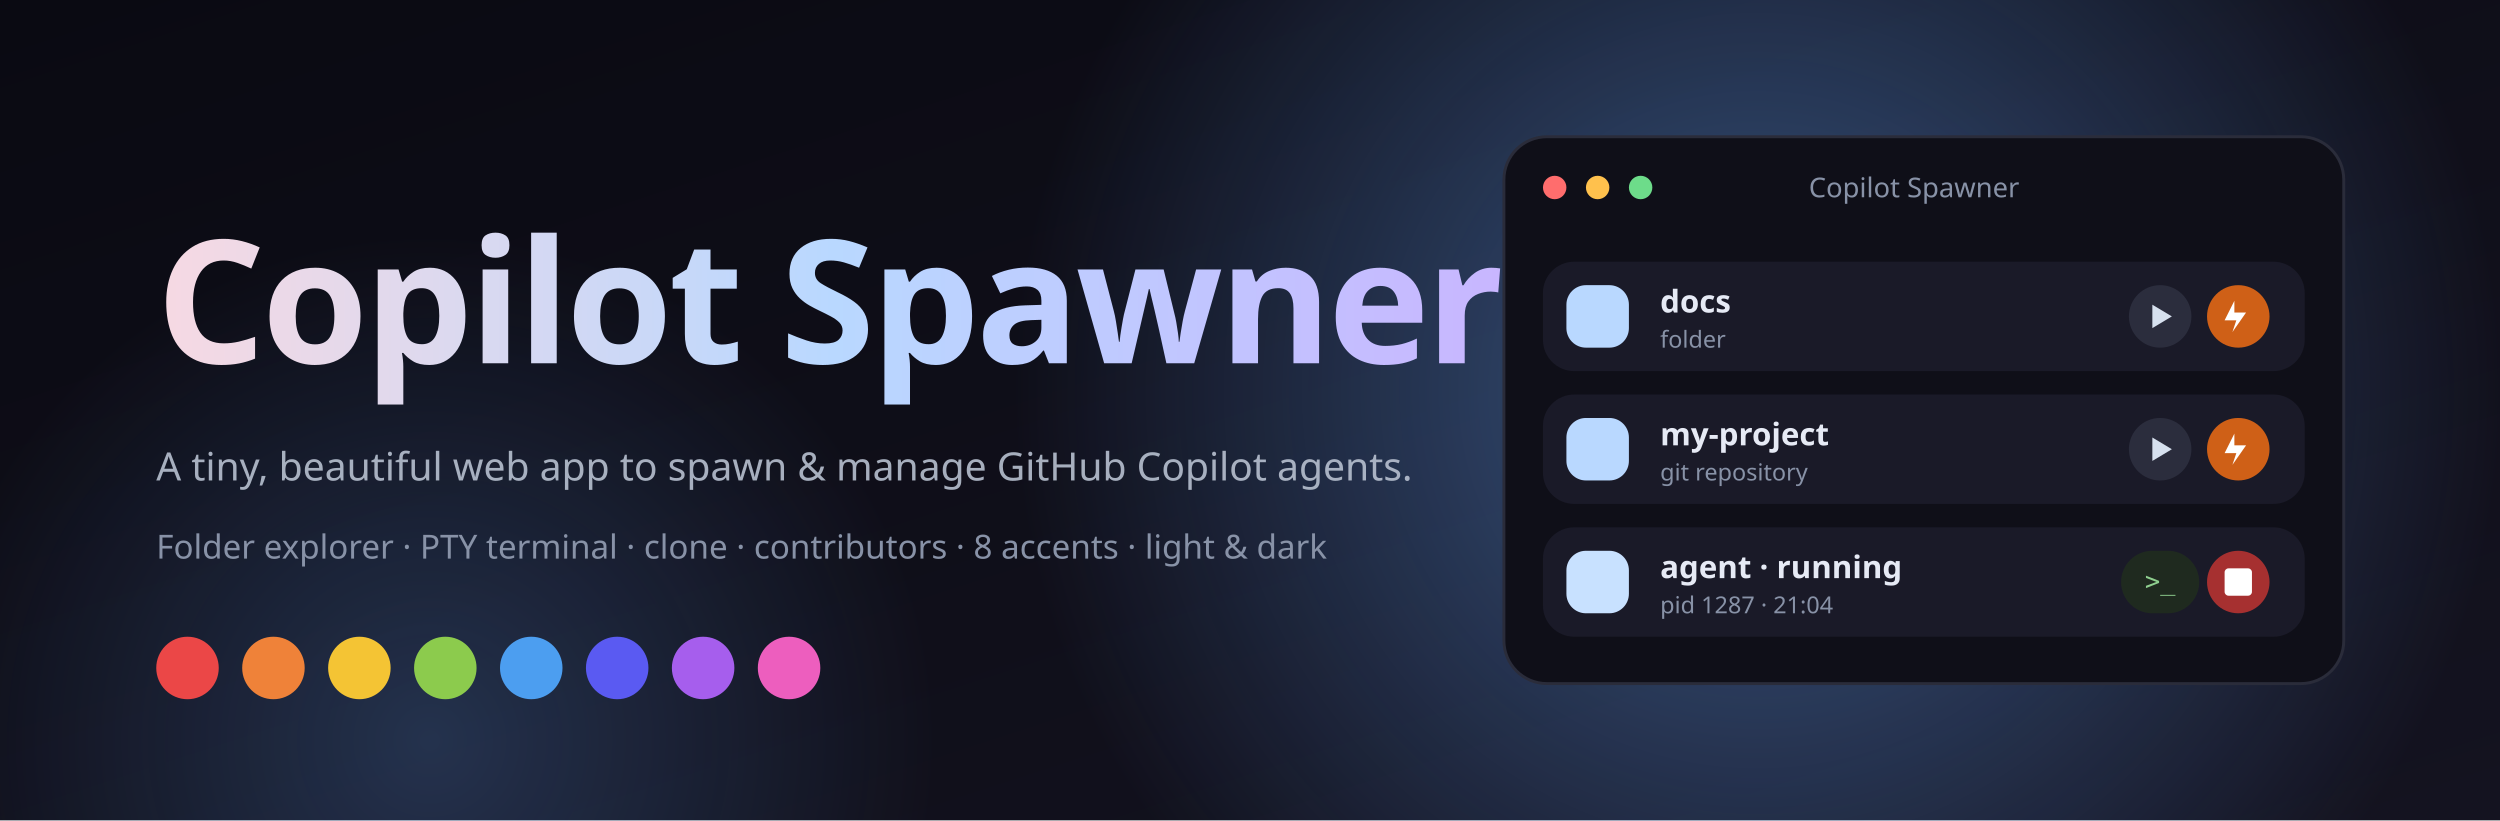
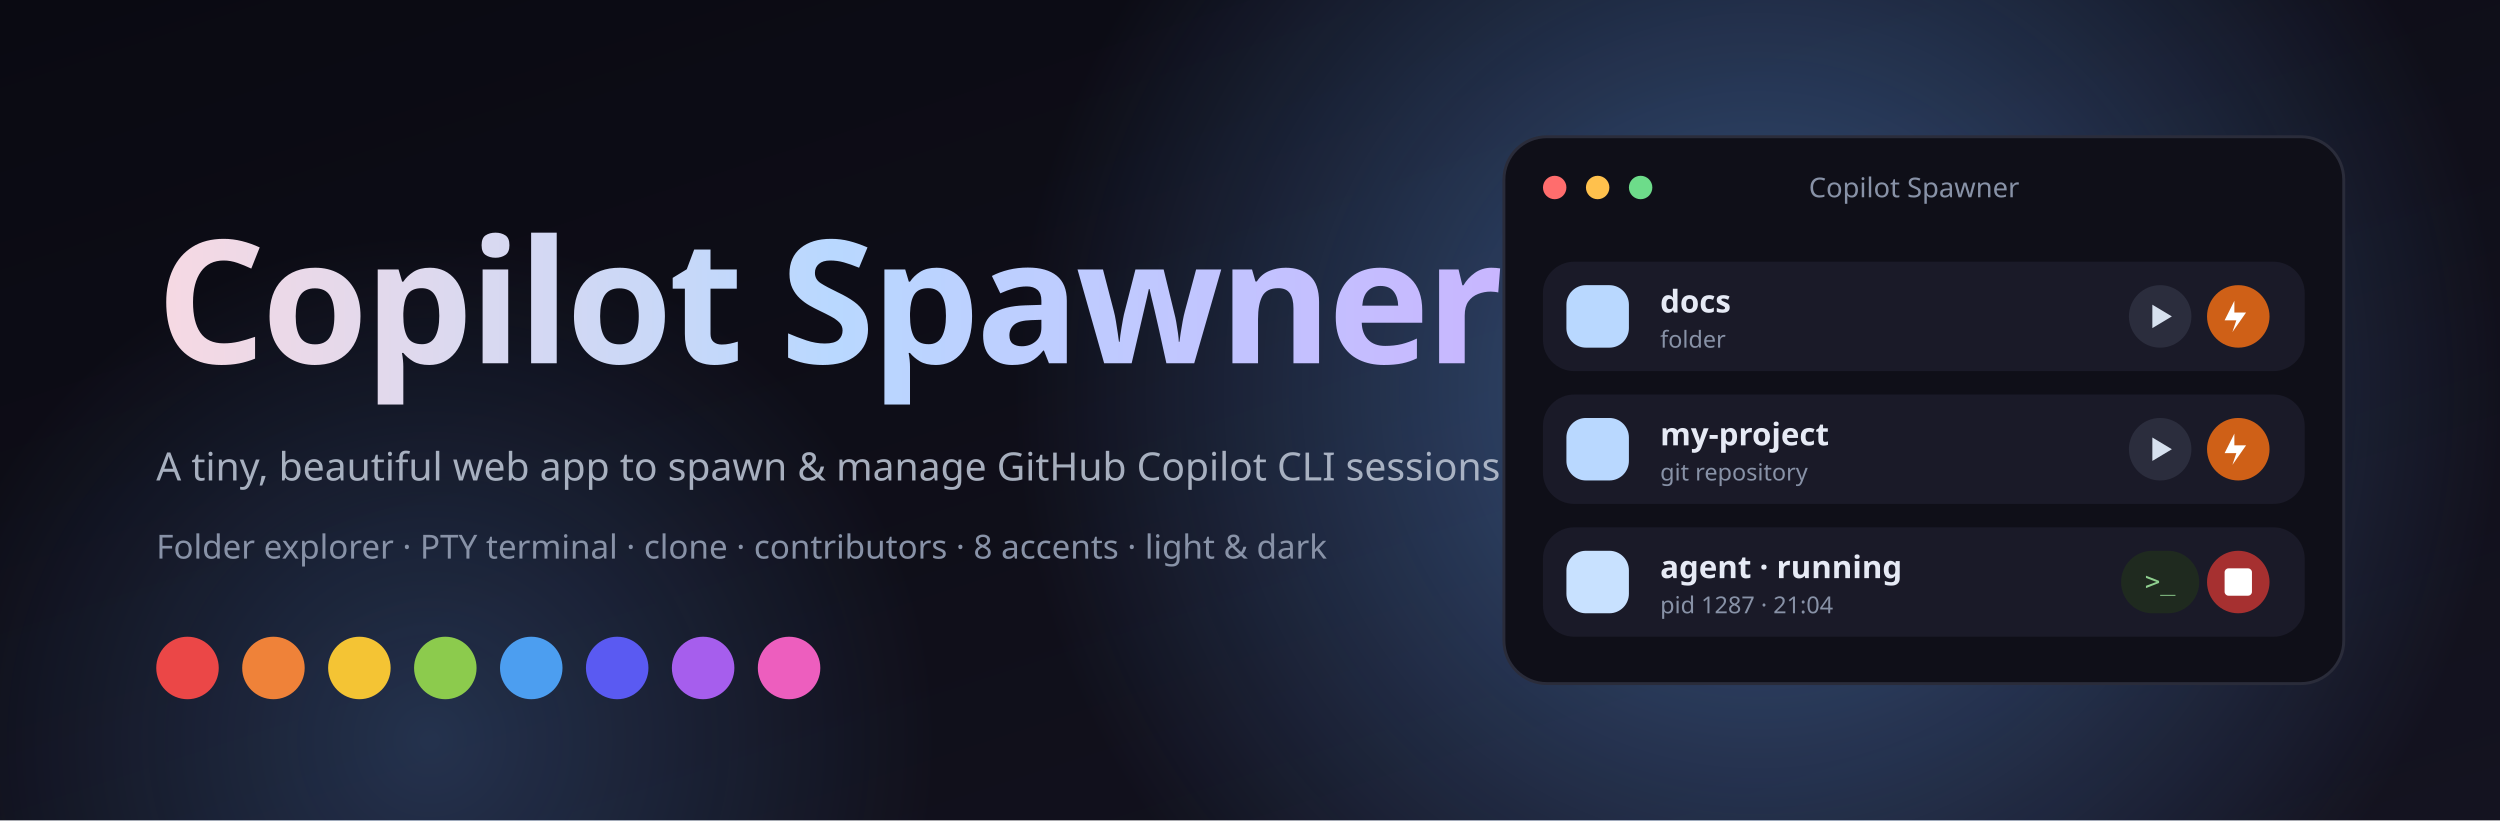
<svg xmlns="http://www.w3.org/2000/svg" viewBox="0 0 1280 420" width="1280" height="420" role="img" aria-label="Copilot Spawner banner">
  <defs>
    <linearGradient id="bg" x1="0" y1="0" x2="1" y2="1">
      <stop offset="0%" stop-color="#0a0a12" />
      <stop offset="100%" stop-color="#141320" />
    </linearGradient>
    <radialGradient id="glow" cx="50%" cy="50%" r="50%">
      <stop offset="0%" stop-color="#6aa9ff" stop-opacity=".45" />
      <stop offset="100%" stop-color="#6aa9ff" stop-opacity="0" />
    </radialGradient>
    <linearGradient id="title" x1="0" y1="0" x2="1" y2="0">
      <stop offset="0%" stop-color="#f6d9e3" />
      <stop offset="50%" stop-color="#b9d8ff" />
      <stop offset="100%" stop-color="#c8b6ff" />
    </linearGradient>
    <filter id="soft" x="-20%" y="-20%" width="140%" height="140%">
      <feGaussianBlur stdDeviation="10" />
    </filter>
  </defs>
  <rect width="1280" height="420" fill="url(#bg)" />
  <circle cx="900" cy="200" r="380" fill="url(#glow)" />
  <circle cx="220" cy="380" r="260" fill="url(#glow)" opacity=".5" />
  <g transform="translate(80 96)">
    <text x="0" y="90" font-family="'Quicksand', 'Segoe UI', system-ui, sans-serif" font-weight="700" font-size="88" fill="url(#title)" letter-spacing="-2">
			Copilot Spawner
		</text>
    <text x="0" y="150" font-family="'Quicksand', 'Segoe UI', system-ui, sans-serif" font-weight="500" font-size="20" fill="#b7c0cf" opacity=".9">
- 			A tiny, beautiful web app to spawn &amp; manage GitHub Copilot agents.
+ 			A tiny, beautiful web app to spawn &amp; manage GitHub Copilot CLI sessions.
		</text>
    <text x="0" y="190" font-family="'Quicksand', 'Segoe UI', system-ui, sans-serif" font-weight="500" font-size="17" fill="#8892a7">
			Folder explorer · PTY terminal · clone · contributors · 8 accents · light &amp; dark
		</text>
    <g transform="translate(0 230)">
      <circle cx="16" cy="16" r="16" fill="hsl(0 80% 60%)" />
      <circle cx="60" cy="16" r="16" fill="hsl(24 85% 58%)" />
      <circle cx="104" cy="16" r="16" fill="hsl(45 90% 58%)" />
      <circle cx="148" cy="16" r="16" fill="hsl(90 55% 55%)" />
      <circle cx="192" cy="16" r="16" fill="hsl(210 85% 62%)" />
      <circle cx="236" cy="16" r="16" fill="hsl(240 85% 65%)" />
      <circle cx="280" cy="16" r="16" fill="hsl(270 80% 65%)" />
      <circle cx="324" cy="16" r="16" fill="hsl(320 80% 65%)" />
    </g>
  </g>
  <g transform="translate(770 70)">
    <rect x="0" y="0" rx="22" ry="22" width="430" height="280" fill="#0f0f18" stroke="#2a2c3a" stroke-width="1.5" />
    <circle cx="26" cy="26" r="6" fill="#ff6d6d" />
    <circle cx="48" cy="26" r="6" fill="#ffc14d" />
    <circle cx="70" cy="26" r="6" fill="#6ddc8a" />
    <text x="210" y="31" font-family="'Quicksand', system-ui, sans-serif" font-size="14" fill="#8892a7" text-anchor="middle">Copilot Spawner</text>
    <g transform="translate(20 64)" font-family="'Quicksand', system-ui, sans-serif">
      <rect x="0" y="0" rx="16" ry="16" width="390" height="56" fill="#1a1a28" />
      <rect x="12" y="12" rx="10" ry="10" width="32" height="32" fill="#b9d8ff" />
      <text x="60" y="26" font-size="16" font-weight="700" fill="#e6eaf5">docs</text>
      <text x="60" y="44" font-size="12" fill="#8892a7">folder</text>
      <circle cx="316" cy="28" r="16" fill="#2b2d3d" />
      <polygon points="312,22 322,28 312,34" fill="#d7e1ef" />
      <circle cx="356" cy="28" r="16" fill="hsl(24 80% 45%)" />
      <path d="M354 20 L349 30 L355 30 L353 36 L360 26 L354 26 Z" fill="#fff" />
      <g transform="translate(0 68)">
        <rect x="0" y="0" rx="16" ry="16" width="390" height="56" fill="#1a1a28" />
        <rect x="12" y="12" rx="10" ry="10" width="32" height="32" fill="#b9d8ff" />
        <text x="60" y="26" font-size="16" font-weight="700" fill="#e6eaf5">my-project</text>
        <text x="60" y="44" font-size="12" fill="#8892a7">git repository</text>
        <circle cx="316" cy="28" r="16" fill="#2b2d3d" />
        <polygon points="312,22 322,28 312,34" fill="#d7e1ef" />
        <circle cx="356" cy="28" r="16" fill="hsl(24 80% 45%)" />
        <path d="M354 20 L349 30 L355 30 L353 36 L360 26 L354 26 Z" fill="#fff" />
      </g>
      <g transform="translate(0 136)">
        <rect x="0" y="0" rx="16" ry="16" width="390" height="56" fill="#1a1a28" />
        <rect x="12" y="12" rx="10" ry="10" width="32" height="32" fill="#c8e1ff" />
        <text x="60" y="26" font-size="16" font-weight="700" fill="#e6eaf5">agent · running</text>
        <text x="60" y="44" font-size="12" fill="#8892a7">pid 1287 · 21:04</text>
        <rect x="296" y="12" rx="16" ry="16" width="40" height="32" fill="#1f2a1f" />
        <text x="316" y="32" font-family="monospace" font-size="13" fill="#8fd08f" text-anchor="middle">&gt;_</text>
        <circle cx="356" cy="28" r="16" fill="hsl(0 55% 42%)" />
        <rect x="349" y="21" rx="2" ry="2" width="14" height="14" fill="#fff" />
      </g>
    </g>
  </g>
</svg>
